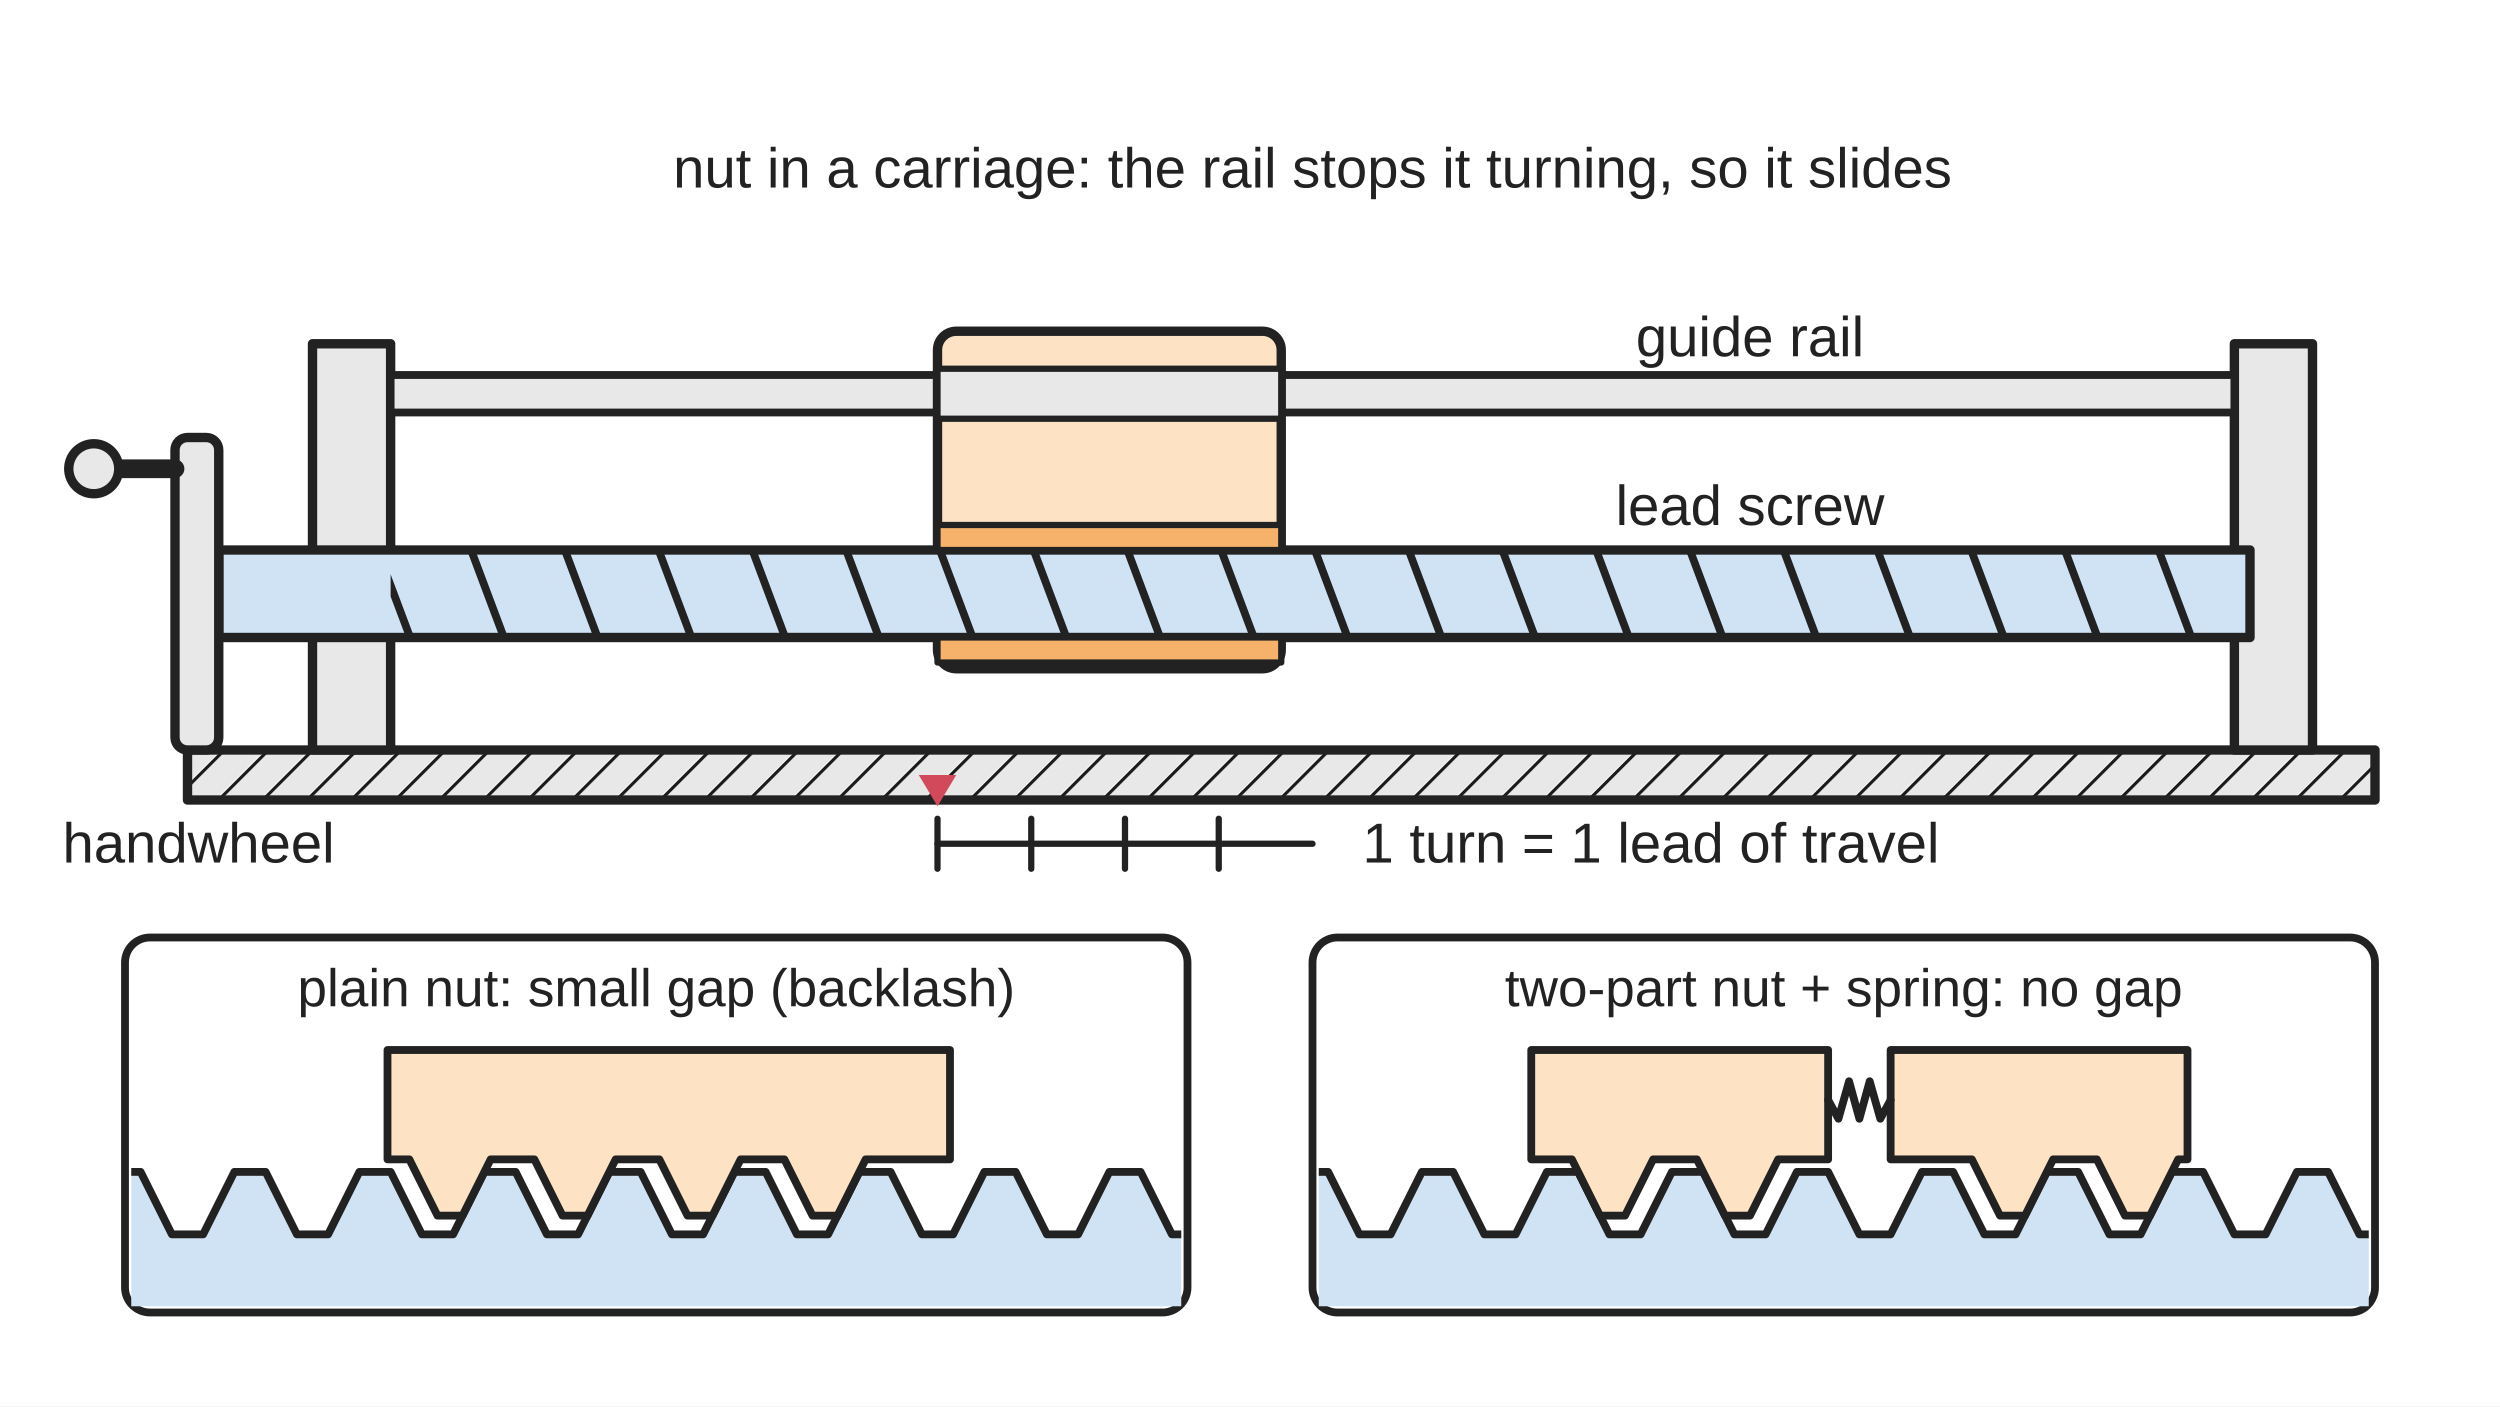
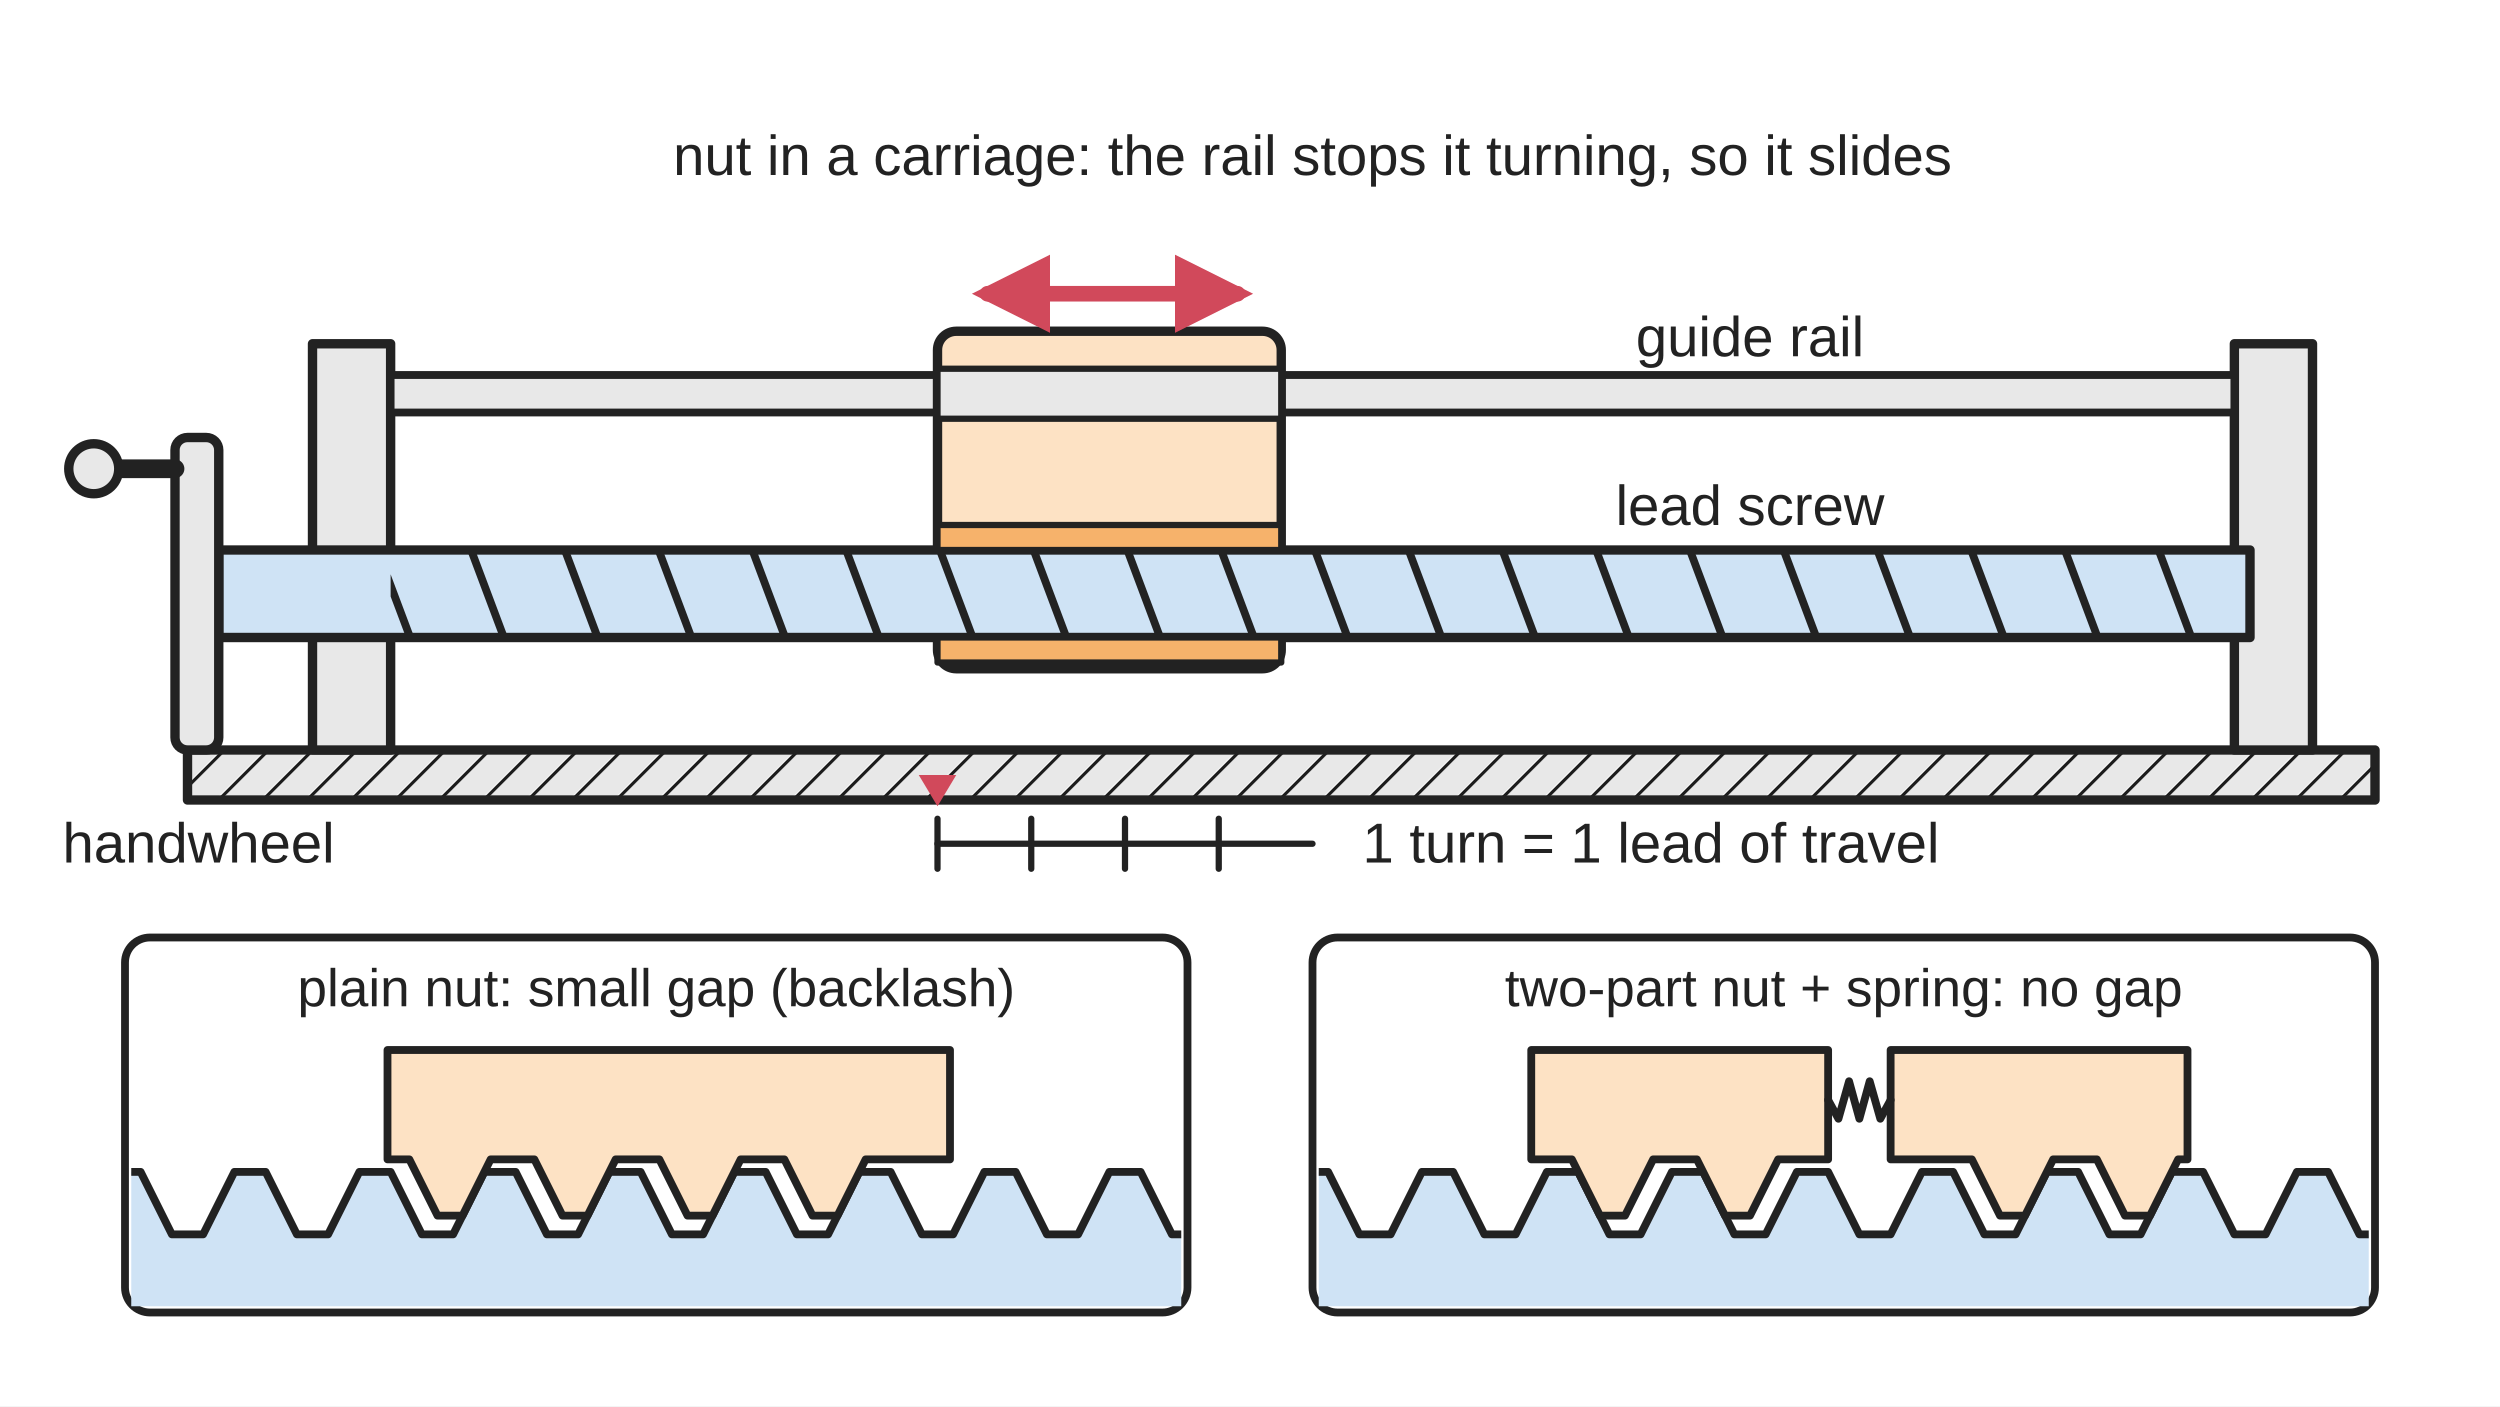
<svg xmlns="http://www.w3.org/2000/svg" viewBox="0 0 800 450" width="800" height="450" role="img">
  <rect width="800" height="450" fill="#ffffff" />
  <defs>
    <marker id="ah" viewBox="0 0 10 10" refX="8" refY="5" markerWidth="5" markerHeight="5" orient="auto-start-reverse">
      <path d="M0,0 L10,5 L0,10 z" fill="#d1495b" />
    </marker>
    <pattern id="hatch" width="10" height="10" patternUnits="userSpaceOnUse" patternTransform="rotate(45)">
      <rect width="10" height="10" fill="#e8e8e8" />
      <line x1="0" y1="0" x2="0" y2="10" stroke="#222" stroke-width="2" />
    </pattern>
    <clipPath id="sc">
      <rect x="125" y="176" width="590" height="28" />
    </clipPath>
    <clipPath id="p1">
      <rect x="42" y="302" width="336" height="116" />
    </clipPath>
    <clipPath id="p2">
      <rect x="422" y="302" width="336" height="116" />
    </clipPath>
  </defs>
  <g stroke-linejoin="round" stroke-linecap="round">
    <rect x="60" y="240" width="700" height="16" fill="url(#hatch)" stroke="#222" stroke-width="3" />
    <rect x="100" y="110" width="25" height="130" fill="#e8e8e8" stroke="#222" stroke-width="3" />
    <rect x="715" y="110" width="25" height="130" fill="#e8e8e8" stroke="#222" stroke-width="3" />
    <rect x="125" y="120" width="590" height="12" fill="#e8e8e8" stroke="#222" stroke-width="2.5" />
    <g>
      <rect x="300" y="106" width="110" height="108" rx="6" fill="#fde2c4" stroke="#222" stroke-width="3" />
      <rect x="300" y="118" width="110" height="16" fill="#e8e8e8" stroke="#222" stroke-width="2" />
    </g>
+     <line x1="316" y1="94" x2="396" y2="94" stroke="#d1495b" stroke-width="5" marker-start="url(#ah)" marker-end="url(#ah)" />
    <rect x="70" y="176" width="650" height="28" fill="#cfe3f5" stroke="#222" stroke-width="3" />
    <g clip-path="url(#sc)">
      <g>
        <line x1="30" y1="174" x2="42" y2="206" stroke="#222" stroke-width="2.5" />
        <line x1="60" y1="174" x2="72" y2="206" stroke="#222" stroke-width="2.5" />
        <line x1="90" y1="174" x2="102" y2="206" stroke="#222" stroke-width="2.5" />
        <line x1="120" y1="174" x2="132" y2="206" stroke="#222" stroke-width="2.5" />
        <line x1="150" y1="174" x2="162" y2="206" stroke="#222" stroke-width="2.5" />
        <line x1="180" y1="174" x2="192" y2="206" stroke="#222" stroke-width="2.5" />
        <line x1="210" y1="174" x2="222" y2="206" stroke="#222" stroke-width="2.5" />
        <line x1="240" y1="174" x2="252" y2="206" stroke="#222" stroke-width="2.5" />
        <line x1="270" y1="174" x2="282" y2="206" stroke="#222" stroke-width="2.5" />
        <line x1="300" y1="174" x2="312" y2="206" stroke="#222" stroke-width="2.5" />
        <line x1="330" y1="174" x2="342" y2="206" stroke="#222" stroke-width="2.5" />
        <line x1="360" y1="174" x2="372" y2="206" stroke="#222" stroke-width="2.5" />
        <line x1="390" y1="174" x2="402" y2="206" stroke="#222" stroke-width="2.5" />
        <line x1="420" y1="174" x2="432" y2="206" stroke="#222" stroke-width="2.5" />
        <line x1="450" y1="174" x2="462" y2="206" stroke="#222" stroke-width="2.5" />
        <line x1="480" y1="174" x2="492" y2="206" stroke="#222" stroke-width="2.5" />
        <line x1="510" y1="174" x2="522" y2="206" stroke="#222" stroke-width="2.5" />
        <line x1="540" y1="174" x2="552" y2="206" stroke="#222" stroke-width="2.5" />
        <line x1="570" y1="174" x2="582" y2="206" stroke="#222" stroke-width="2.5" />
        <line x1="600" y1="174" x2="612" y2="206" stroke="#222" stroke-width="2.5" />
        <line x1="630" y1="174" x2="642" y2="206" stroke="#222" stroke-width="2.5" />
        <line x1="660" y1="174" x2="672" y2="206" stroke="#222" stroke-width="2.5" />
        <line x1="690" y1="174" x2="702" y2="206" stroke="#222" stroke-width="2.5" />
        <line x1="720" y1="174" x2="732" y2="206" stroke="#222" stroke-width="2.5" />
        <line x1="750" y1="174" x2="762" y2="206" stroke="#222" stroke-width="2.5" />
      </g>
    </g>
    <g>
      <rect x="300" y="168" width="110" height="8" fill="#f6b26b" stroke="#222" stroke-width="2" />
      <rect x="300" y="204" width="110" height="8" fill="#f6b26b" stroke="#222" stroke-width="2" />
    </g>
    <rect x="56" y="140" width="14" height="100" rx="4" fill="#e8e8e8" stroke="#222" stroke-width="3" />
    <g transform="translate(0,-40)">
      <line x1="56" y1="190" x2="34" y2="190" stroke="#222" stroke-width="6" />
      <circle cx="30" cy="190" r="8" fill="#e8e8e8" stroke="#222" stroke-width="3" />
    </g>
    <line x1="300" y1="270" x2="420" y2="270" stroke="#222" stroke-width="2" />
    <line x1="300" y1="262" x2="300" y2="278" stroke="#222" stroke-width="2" />
    <line x1="330" y1="262" x2="330" y2="278" stroke="#222" stroke-width="2" />
    <line x1="360" y1="262" x2="360" y2="278" stroke="#222" stroke-width="2" />
    <line x1="390" y1="262" x2="390" y2="278" stroke="#222" stroke-width="2" />
    <g>
      <path d="M300,258 l-6,-10 h12 z" fill="#d1495b" />
    </g>
    <rect x="40" y="300" width="340" height="120" rx="8" fill="#ffffff" stroke="#222" stroke-width="2.5" />
    <rect x="420" y="300" width="340" height="120" rx="8" fill="#ffffff" stroke="#222" stroke-width="2.5" />
    <g clip-path="url(#p1)">
      <g transform="translate(0,0)">
        <polygon points="-20,395 -15,395 -5,375 5,375 15,395 25,395 35,375 45,375 55,395 65,395 75,375 85,375 95,395 105,395 115,375 125,375 135,395 145,395 155,375 165,375 175,395 185,395 195,375 205,375 215,395 225,395 235,375 245,375 255,395 265,395 275,375 285,375 295,395 305,395 315,375 325,375 335,395 345,395 355,375 365,375 375,395 385,395 395,375 405,375 415,395 440,395 440,435 -20,435" fill="#cfe3f5" stroke="#222" stroke-width="2.5" />
      </g>
      <g transform="translate(4,0)">
        <polygon points="120,336 300,336 300,371 273,371 264,389 256,389 247,371 233,371 224,389 216,389 207,371 193,371 184,389 176,389 167,371 153,371 144,389 136,389 127,371 120,371" fill="#fde2c4" stroke="#222" stroke-width="2.5" />
      </g>
    </g>
    <g clip-path="url(#p2)">
      <g transform="translate(0,0)">
        <polygon points="360,395 365,395 375,375 385,375 395,395 405,395 415,375 425,375 435,395 445,395 455,375 465,375 475,395 485,395 495,375 505,375 515,395 525,395 535,375 545,375 555,395 565,395 575,375 585,375 595,395 605,395 615,375 625,375 635,395 645,395 655,375 665,375 675,395 685,395 695,375 705,375 715,395 725,395 735,375 745,375 755,395 765,395 775,375 785,375 795,395 820,395 820,435 360,435" fill="#cfe3f5" stroke="#222" stroke-width="2.5" />
      </g>
      <g transform="translate(0,0)">
        <polygon points="490,336 585,336 585,371 569.0,371 560.0,389 552.0,389 543.0,371 529.0,371 520.0,389 512.0,389 503.0,371 490,371" fill="#fde2c4" stroke="#222" stroke-width="2.5" />
        <polygon points="605,336 700,336 700,371 697.0,371 688.0,389 680.0,389 671.0,371 657.0,371 648.0,389 640.0,389 631.0,371 605,371" fill="#fde2c4" stroke="#222" stroke-width="2.5" />
        <polyline points="585,352 588.3,358 591.7,346 595,358 598.3,346 601.7,358 605,352" fill="none" stroke="#222" stroke-width="2.5" />
      </g>
    </g>
  </g>
  <g font-family="Arial, Helvetica, sans-serif" font-size="18" fill="#222">
-     <text x="420" y="60" text-anchor="middle">nut in a carriage: the rail stops it turning, so it slides</text>
+     <text x="420" y="56" text-anchor="middle">nut in a carriage: the rail stops it turning, so it slides</text>
    <text x="560" y="168" text-anchor="middle">lead screw</text>
    <text x="560" y="114" text-anchor="middle">guide rail</text>
    <text x="20" y="276">handwheel</text>
    <text x="436" y="276">1 turn = 1 lead of travel</text>
    <text x="210" y="322" text-anchor="middle" font-size="17">plain nut: small gap (backlash)</text>
    <text x="590" y="322" text-anchor="middle" font-size="17">two-part nut + spring: no gap</text>
  </g>
</svg>
